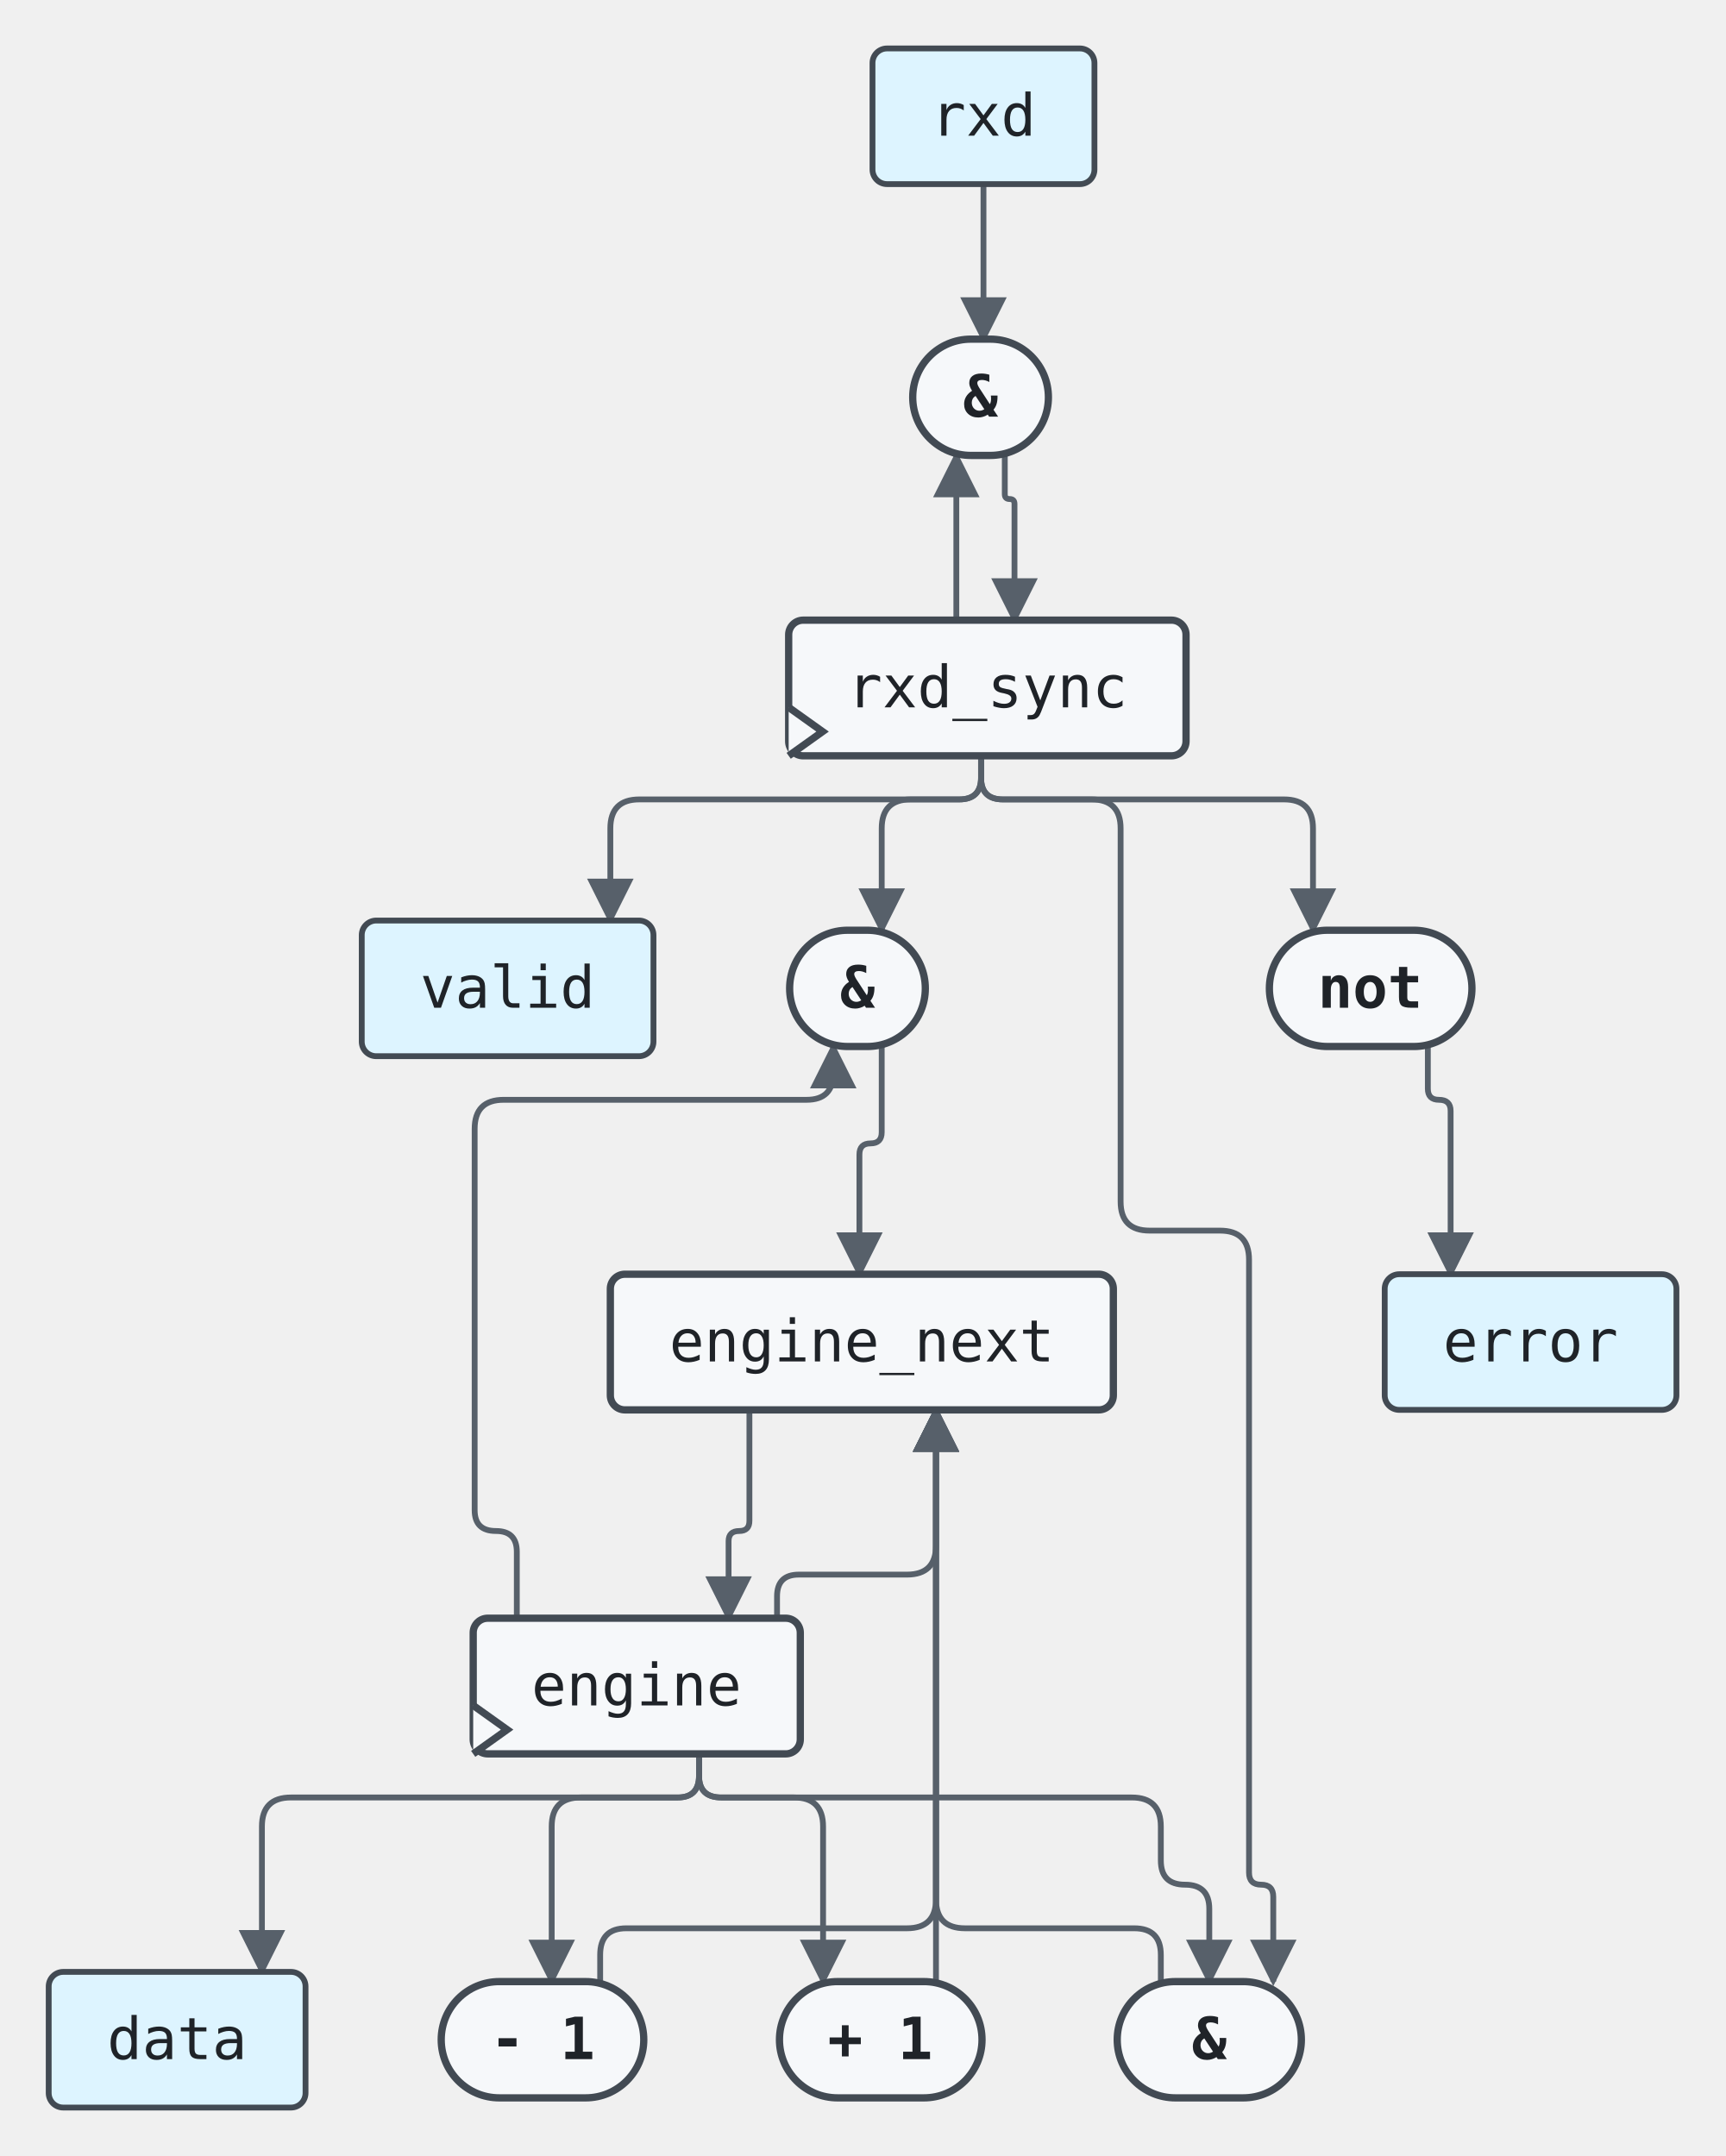
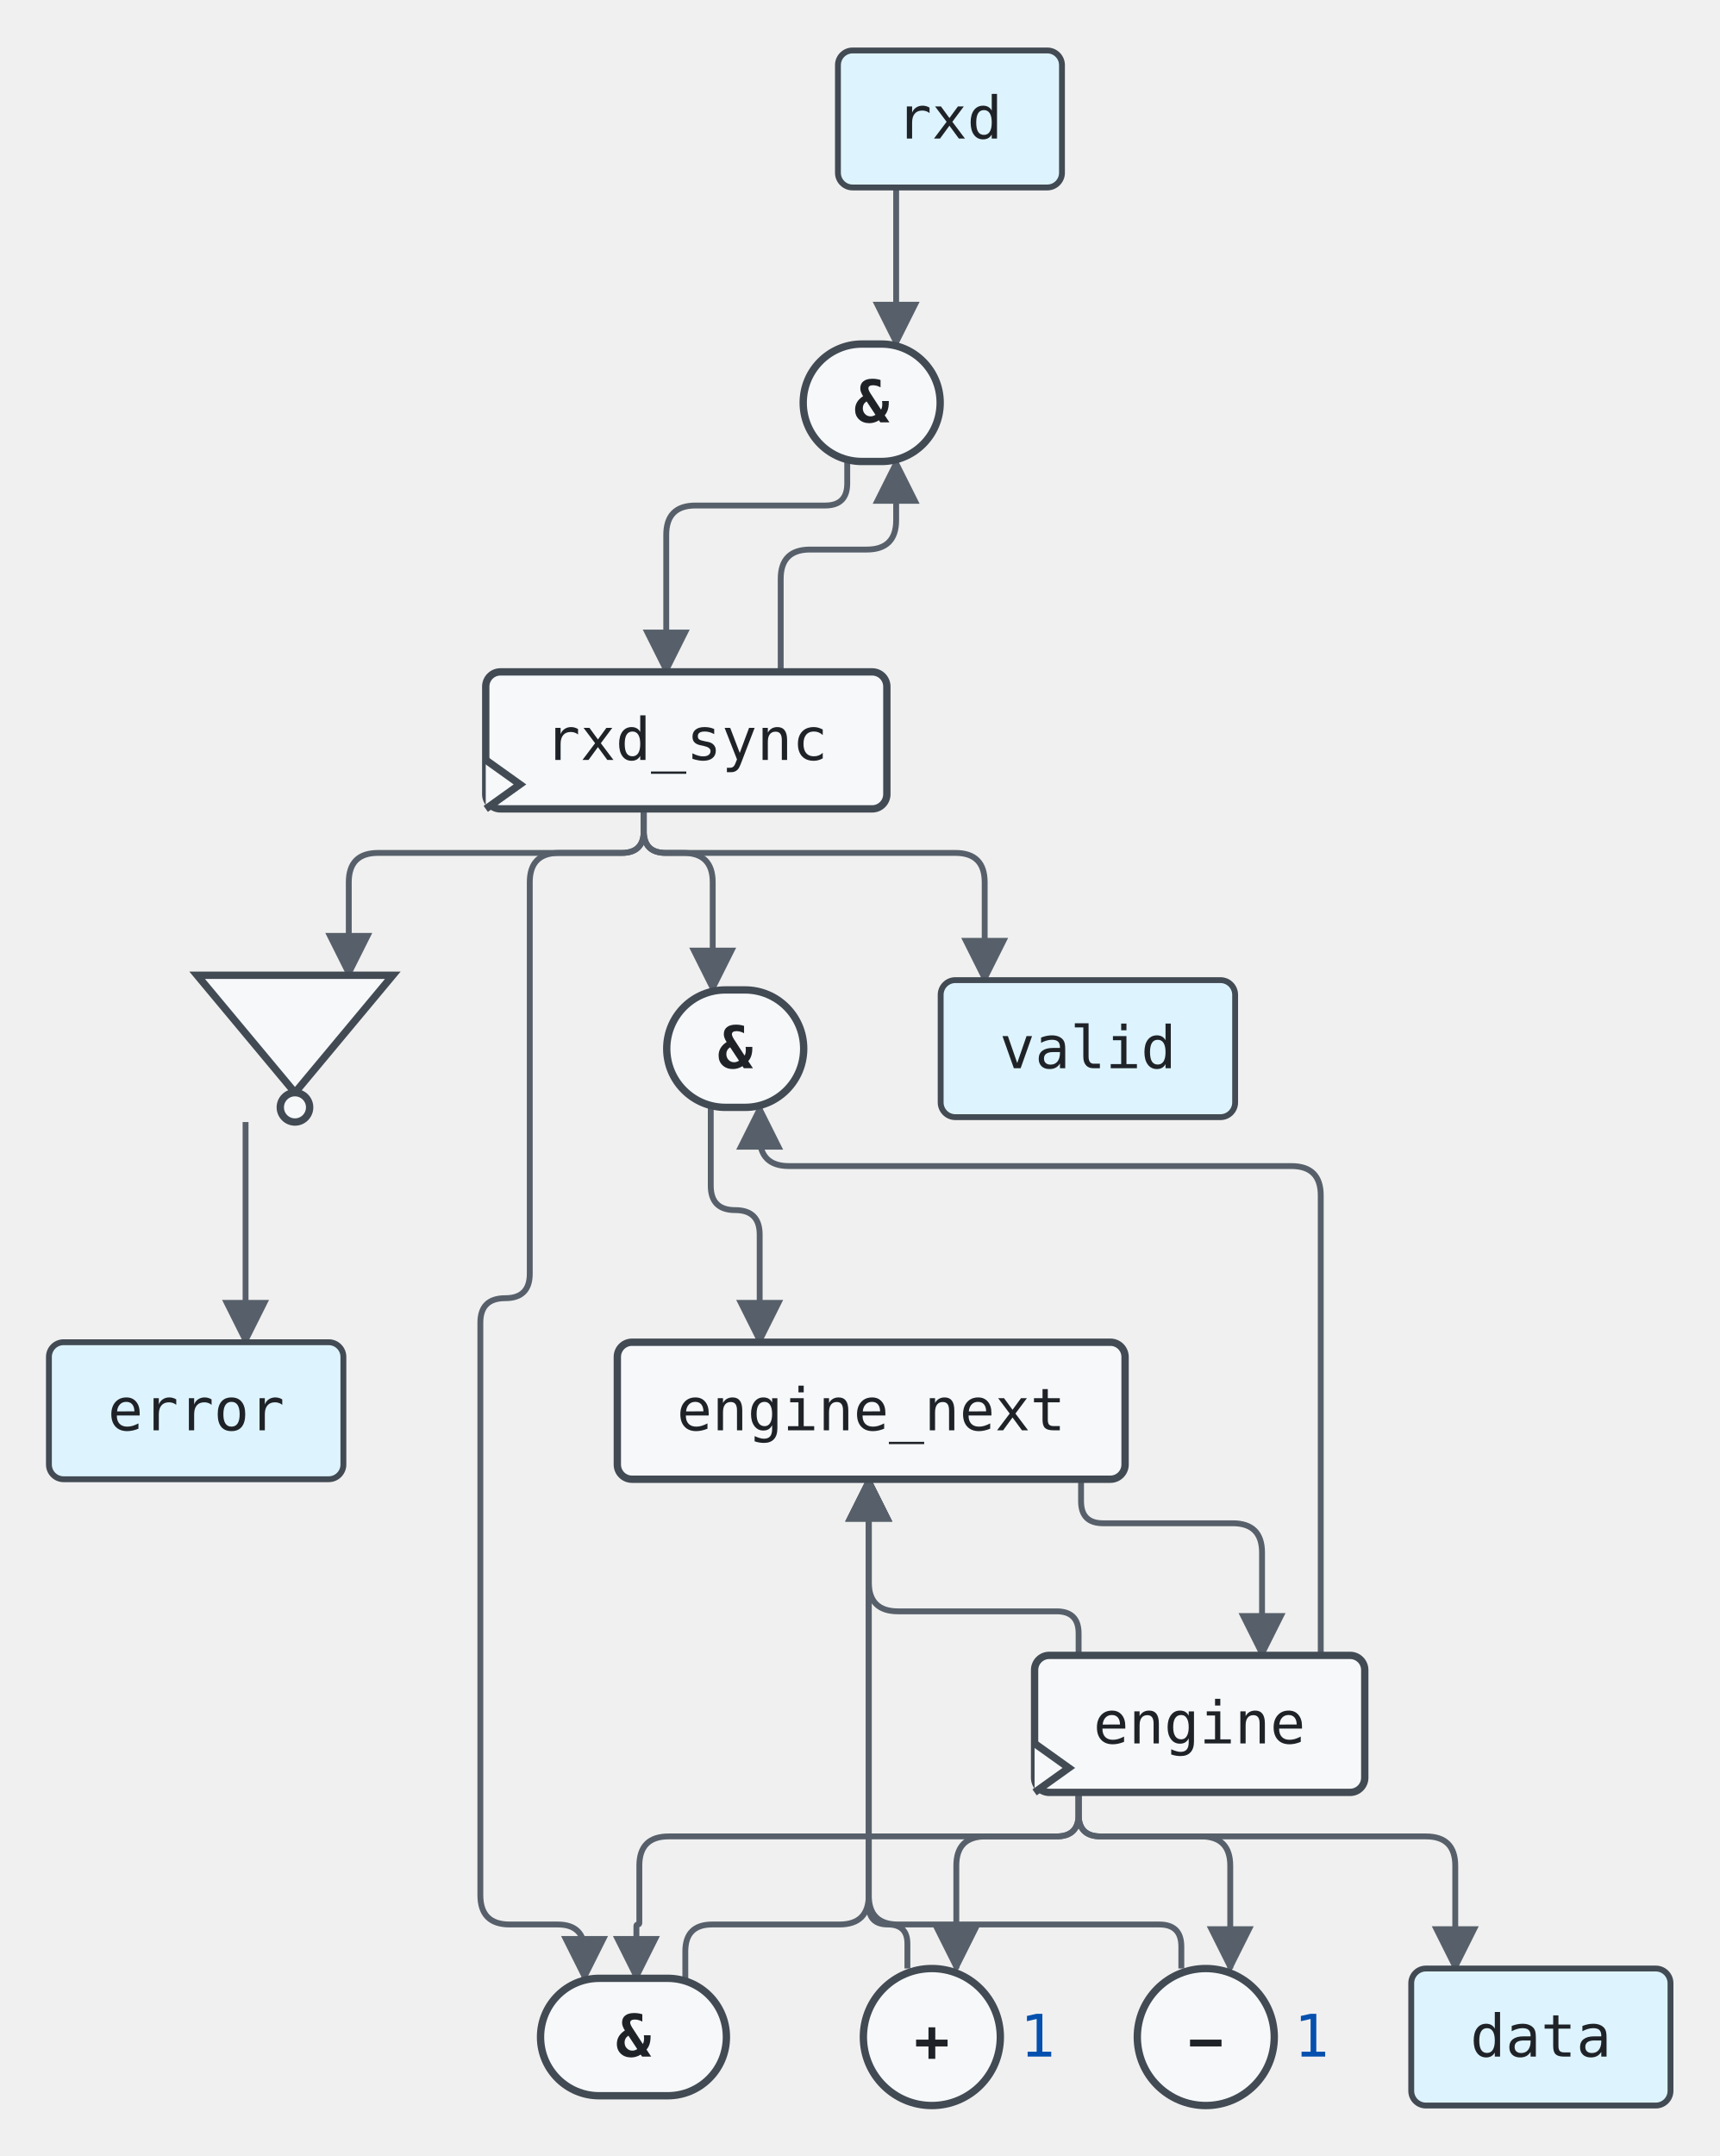
- <svg xmlns="http://www.w3.org/2000/svg" class="vfl-svg" width="356" height="445" viewBox="-10.0 -10.0 355.9 445.0" role="img">
+ <svg xmlns="http://www.w3.org/2000/svg" class="vfl-svg" width="351" height="440" viewBox="-10.0 25.0 351.5 440.0" role="img">
  <style>.vfl-box{fill:#f6f8fa;stroke:#424a53;stroke-width:1.5}.vfl-head{fill:#ddf4ff;stroke:#424a53;stroke-width:1.5}.vfl-ext{fill:#ffffff;stroke:#8c959f;stroke-width:1.2;stroke-dasharray:4 3}.vfl-sep{stroke:#8c959f;stroke-width:1;stroke-dasharray:3 3}.vfl-pin{stroke:#424a53;stroke-width:1.5;fill:#424a53}.vfl-edge{stroke:#57606a;stroke-width:1.2;fill:none}.vfl-arrow{fill:#57606a}.vfl-wire{stroke:#0969da;stroke-width:1.3;fill:none}.vfl-dot{fill:#0969da}.vfl-term{fill:#ddf4ff;stroke:#424a53;stroke-width:1.2}.vfl-small{font-size:10px}.vfl-actual{fill:#0550ae}.vfl-cross{stroke:#cf222e;stroke-width:1.5;fill:none}.vfl-cross-text{fill:#cf222e}.vfl-grid{stroke:#d0d7de;stroke-width:0.8;stroke-dasharray:2 3}.vfl-wave{stroke:#424a53;stroke-width:1.3;fill:none}.vfl-wave-x{fill:url(#vfl-hatch)}.vfl-wave-d0{fill:#ffffff}.vfl-wave-d2{fill:#ffffff}.vfl-wave-d3{fill:#fff8c5}.vfl-wave-d4{fill:#ffebe9}.vfl-wave-d5{fill:#ddf4ff}.vfl-wave-d6{fill:#dafbe1}.vfl-wave-d7{fill:#fbefff}.vfl-wave-d8{fill:#fff1e5}.vfl-wave-d9{fill:#eaeef2}.vfl-gap{fill:#ffffff;stroke:#424a53;stroke-width:1}.vfl-state{fill:#f6f8fa;stroke:#424a53;stroke-width:1.5}.vfl-initial{fill:#ddf4ff;stroke:#0969da;stroke-width:2}.vfl-label-bg{fill:#ffffff}text{font-family:ui-monospace,SFMono-Regular,Menlo,Consolas,'DejaVu Sans Mono','Liberation Mono',monospace;font-size:12px;fill:#1f2328}.vfl-title{font-weight:bold}.vfl-muted{fill:#59636e}a:hover text{text-decoration:underline}@media (prefers-color-scheme:dark){.vfl-box{fill:#151b23;stroke:#9198a1}.vfl-head{fill:#0c2d6b;stroke:#9198a1}.vfl-ext{fill:#0d1117;stroke:#656c76}.vfl-sep{stroke:#656c76}.vfl-pin{stroke:#9198a1;fill:#9198a1}.vfl-edge{stroke:#9198a1}.vfl-arrow{fill:#9198a1}.vfl-wire{stroke:#4493f8}.vfl-dot{fill:#4493f8}.vfl-term{fill:#0c2d6b;stroke:#9198a1}.vfl-actual{fill:#79c0ff}.vfl-cross{stroke:#ff7b72}.vfl-cross-text{fill:#ff7b72}.vfl-grid{stroke:#3d444d}.vfl-wave{stroke:#9198a1}.vfl-wave-d0{fill:#151b23}.vfl-wave-d2{fill:#151b23}.vfl-wave-d3{fill:#3b2e00}.vfl-wave-d4{fill:#4c1d1d}.vfl-wave-d5{fill:#0c2d6b}.vfl-wave-d6{fill:#0f3a1d}.vfl-wave-d7{fill:#3a1d4c}.vfl-wave-d8{fill:#4a2a10}.vfl-wave-d9{fill:#262c36}.vfl-gap{fill:#0d1117;stroke:#9198a1}.vfl-state{fill:#151b23;stroke:#9198a1}.vfl-initial{fill:#0c2d6b;stroke:#4493f8}.vfl-label-bg{fill:#0d1117}text{fill:#f0f6fc}.vfl-muted{fill:#9198a1}}</style>
  <defs>
    <marker id="vfl-arrow" viewBox="0 0 10 10" refX="9" refY="5" markerWidth="8" markerHeight="8" orient="auto-start-reverse">
      <path class="vfl-arrow" d="M0,0L10,5L0,10z" />
    </marker>
  </defs>
-   <path class="vfl-edge" marker-end="url(#vfl-arrow)" d="M192.9,28.0L192.9,60.0" />
-   <path class="vfl-edge" marker-end="url(#vfl-arrow)" d="M134.2,352.0L134.2,356.5Q134.2,361.0 129.8,361.0L50.0,361.0Q44.0,361.0 44.0,367.0L44.0,397.0" />
-   <path class="vfl-edge" marker-end="url(#vfl-arrow)" d="M150.3,324.0L150.3,319.5Q150.3,315.0 154.8,315.0L177.1,315.0Q183.1,315.0 183.1,309.0L183.1,281.0" />
-   <path class="vfl-edge" marker-end="url(#vfl-arrow)" d="M134.2,352.0L134.2,356.5Q134.2,361.0 129.8,361.0L109.8,361.0Q103.8,361.0 103.8,367.0L103.8,399.0" />
-   <path class="vfl-edge" marker-end="url(#vfl-arrow)" d="M96.6,324.0L96.6,310.3Q96.6,306.0 92.3,306.0L92.3,306.0Q87.9,306.0 87.9,301.7L87.9,223.0Q87.9,217.0 93.9,217.0L156.4,217.0Q161.9,217.0 161.9,211.5L161.9,206.0" />
-   <path class="vfl-edge" marker-end="url(#vfl-arrow)" d="M134.2,352.0L134.2,356.5Q134.2,361.0 138.8,361.0L223.5,361.0Q229.5,361.0 229.5,367.0L229.5,374.0Q229.5,379.0 234.5,379.0L234.5,379.0Q239.5,379.0 239.5,384.0L239.5,399.0" />
-   <path class="vfl-edge" marker-end="url(#vfl-arrow)" d="M134.2,352.0L134.2,356.5Q134.2,361.0 138.8,361.0L153.8,361.0Q159.8,361.0 159.8,367.0L159.8,399.0" />
-   <path class="vfl-edge" marker-end="url(#vfl-arrow)" d="M144.6,281.0L144.6,303.9Q144.6,306.0 142.5,306.0L142.5,306.0Q140.3,306.0 140.3,308.1L140.3,324.0" />
-   <path class="vfl-edge" marker-end="url(#vfl-arrow)" d="M192.4,146.0L192.4,150.5Q192.4,155.0 187.9,155.0L121.9,155.0Q115.9,155.0 115.9,161.0L115.9,180.0" />
-   <path class="vfl-edge" marker-end="url(#vfl-arrow)" d="M187.3,118.0L187.3,84.0" />
-   <path class="vfl-edge" marker-end="url(#vfl-arrow)" d="M192.4,146.0L192.4,150.5Q192.4,155.0 187.9,155.0L177.9,155.0Q171.9,155.0 171.9,161.0L171.9,182.0" />
-   <path class="vfl-edge" marker-end="url(#vfl-arrow)" d="M192.4,146.0L192.4,150.5Q192.4,155.0 196.9,155.0L215.2,155.0Q221.2,155.0 221.2,161.0L221.2,238.0Q221.2,244.0 227.2,244.0L241.7,244.0Q247.7,244.0 247.7,250.0L247.7,376.5Q247.7,379.0 250.2,379.0L250.2,379.0Q252.7,379.0 252.7,381.5L252.7,399.0" />
-   <path class="vfl-edge" marker-end="url(#vfl-arrow)" d="M192.4,146.0L192.4,150.5Q192.4,155.0 196.9,155.0L254.9,155.0Q260.9,155.0 260.9,161.0L260.9,182.0" />
-   <path class="vfl-edge" marker-end="url(#vfl-arrow)" d="M197.3,84.0L197.3,92.0Q197.3,93.0 198.3,93.0L198.3,93.0Q199.3,93.0 199.3,94.0L199.3,118.0" />
-   <path class="vfl-edge" marker-end="url(#vfl-arrow)" d="M113.8,399.0L113.8,393.5Q113.8,388.0 119.2,388.0L177.1,388.0Q183.1,388.0 183.1,382.0L183.1,281.0" />
-   <path class="vfl-edge" marker-end="url(#vfl-arrow)" d="M171.9,206.0L171.9,223.7Q171.9,226.0 169.6,226.0L169.6,226.0Q167.3,226.0 167.3,228.3L167.3,253.0" />
-   <path class="vfl-edge" marker-end="url(#vfl-arrow)" d="M229.5,399.0L229.5,393.5Q229.5,388.0 224.0,388.0L189.1,388.0Q183.1,388.0 183.1,382.0L183.1,281.0" />
-   <path class="vfl-edge" marker-end="url(#vfl-arrow)" d="M183.1,399.0L183.1,281.0" />
-   <path class="vfl-edge" marker-end="url(#vfl-arrow)" d="M284.6,206.0L284.6,214.7Q284.6,217.0 286.9,217.0L286.9,217.0Q289.3,217.0 289.3,219.3L289.3,253.0" />
-   <rect class="vfl-term" x="170.0" y="0.0" width="45.8" height="28.0" rx="3" />
-   <text x="192.9" y="18.0" text-anchor="middle">rxd</text>
-   <rect class="vfl-term" x="0.0" y="397.0" width="53.0" height="28.0" rx="3" />
-   <text x="26.5" y="415.0" text-anchor="middle">data</text>
-   <rect class="vfl-term" x="64.6" y="180.0" width="60.2" height="28.0" rx="3" />
-   <text x="94.7" y="198.0" text-anchor="middle">valid</text>
-   <rect class="vfl-term" x="275.7" y="253.0" width="60.2" height="28.0" rx="3" />
-   <text x="305.8" y="271.0" text-anchor="middle">error</text>
-   <rect class="vfl-box" x="87.6" y="324.0" width="67.5" height="28.0" rx="3" />
-   <text x="121.3" y="342.0" text-anchor="middle">engine</text>
+   <path class="vfl-edge" marker-end="url(#vfl-arrow)" d="M173.2,63.0L173.2,95.0" />
+   <path class="vfl-edge" marker-end="url(#vfl-arrow)" d="M210.5,391.0L210.5,395.5Q210.5,400.0 215.0,400.0L281.5,400.0Q287.5,400.0 287.5,406.0L287.5,427.0" />
+   <path class="vfl-edge" marker-end="url(#vfl-arrow)" d="M210.5,363.0L210.5,358.5Q210.5,354.0 206.0,354.0L173.6,354.0Q167.6,354.0 167.6,348.0L167.6,327.0" />
+   <path class="vfl-edge" marker-end="url(#vfl-arrow)" d="M210.5,391.0L210.5,395.5Q210.5,400.0 215.0,400.0L235.5,400.0Q241.5,400.0 241.5,406.0L241.5,427.0" />
+   <path class="vfl-edge" marker-end="url(#vfl-arrow)" d="M260.0,363.0L260.0,269.0Q260.0,263.0 254.0,263.0L151.3,263.0Q145.3,263.0 145.3,257.0L145.3,251.0" />
+   <path class="vfl-edge" marker-end="url(#vfl-arrow)" d="M210.5,391.0L210.5,395.5Q210.5,400.0 206.0,400.0L126.7,400.0Q120.7,400.0 120.7,406.0L120.7,417.7Q120.7,418.0 120.4,418.0L120.4,418.0Q120.1,418.0 120.1,418.3L120.1,429.0" />
+   <path class="vfl-edge" marker-end="url(#vfl-arrow)" d="M210.5,391.0L210.5,395.5Q210.5,400.0 206.0,400.0L191.5,400.0Q185.5,400.0 185.5,406.0L185.5,427.0" />
+   <path class="vfl-edge" marker-end="url(#vfl-arrow)" d="M211.0,327.0L211.0,331.5Q211.0,336.0 215.5,336.0L242.0,336.0Q248.0,336.0 248.0,342.0L248.0,363.0" />
+   <path class="vfl-edge" marker-end="url(#vfl-arrow)" d="M121.6,190.0L121.6,194.5Q121.6,199.0 126.1,199.0L185.3,199.0Q191.3,199.0 191.3,205.0L191.3,225.0" />
+   <path class="vfl-edge" marker-end="url(#vfl-arrow)" d="M149.6,162.0L149.6,143.0Q149.6,137.0 155.6,137.0L167.2,137.0Q173.2,137.0 173.2,131.0L173.2,119.0" />
+   <path class="vfl-edge" marker-end="url(#vfl-arrow)" d="M121.6,190.0L121.6,194.5Q121.6,199.0 126.1,199.0L129.7,199.0Q135.7,199.0 135.7,205.0L135.7,227.0" />
+   <path class="vfl-edge" marker-end="url(#vfl-arrow)" d="M121.6,190.0L121.6,194.5Q121.6,199.0 117.1,199.0L104.3,199.0Q98.3,199.0 98.3,205.0L98.3,285.0Q98.3,290.0 93.3,290.0L93.3,290.0Q88.2,290.0 88.2,295.0L88.2,412.0Q88.2,418.0 94.2,418.0L104.0,418.0Q109.5,418.0 109.5,423.5L109.5,429.0" />
+   <path class="vfl-edge" marker-end="url(#vfl-arrow)" d="M121.6,190.0L121.6,194.5Q121.6,199.0 117.1,199.0L67.3,199.0Q61.3,199.0 61.3,205.0L61.3,224.0" />
+   <path class="vfl-edge" marker-end="url(#vfl-arrow)" d="M163.2,119.0L163.2,123.5Q163.2,128.0 158.7,128.0L132.2,128.0Q126.2,128.0 126.2,134.0L126.2,162.0" />
+   <path class="vfl-edge" marker-end="url(#vfl-arrow)" d="M231.5,427.0L231.5,422.5Q231.5,418.0 227.0,418.0L173.6,418.0Q167.6,418.0 167.6,412.0L167.6,327.0" />
+   <path class="vfl-edge" marker-end="url(#vfl-arrow)" d="M135.3,251.0L135.3,267.0Q135.3,272.0 140.3,272.0L140.3,272.0Q145.3,272.0 145.3,277.0L145.3,299.0" />
+   <path class="vfl-edge" marker-end="url(#vfl-arrow)" d="M130.1,429.0L130.1,423.5Q130.1,418.0 135.6,418.0L161.6,418.0Q167.6,418.0 167.6,412.0L167.6,327.0" />
+   <path class="vfl-edge" marker-end="url(#vfl-arrow)" d="M175.5,427.0L175.5,421.9Q175.5,418.0 171.5,418.0L171.5,418.0Q167.6,418.0 167.6,414.1L167.6,327.0" />
+   <path class="vfl-edge" marker-end="url(#vfl-arrow)" d="M40.2,254.0L40.2,299.0" />
+   <rect class="vfl-term" x="161.3" y="35.0" width="45.8" height="28.0" rx="3" />
+   <text x="184.1" y="53.0" text-anchor="middle">rxd</text>
+   <rect class="vfl-term" x="278.5" y="427.0" width="53.0" height="28.0" rx="3" />
+   <text x="305.0" y="445.0" text-anchor="middle">data</text>
+   <rect class="vfl-term" x="182.3" y="225.0" width="60.2" height="28.0" rx="3" />
+   <text x="212.4" y="243.0" text-anchor="middle">valid</text>
+   <rect class="vfl-term" x="0.0" y="299.0" width="60.2" height="28.0" rx="3" />
+   <text x="30.1" y="317.0" text-anchor="middle">error</text>
+   <rect class="vfl-box" x="201.5" y="363.0" width="67.5" height="28.0" rx="3" />
+   <text x="235.2" y="381.0" text-anchor="middle">engine</text>
  <g>
-     <path class="vfl-box" d="M87.6,342.0L94.6,347.0L87.6,352.0" />
+     <path class="vfl-box" d="M201.5,381.0L208.5,386.0L201.5,391.0" />
  </g>
-   <rect class="vfl-box" x="115.9" y="253.0" width="103.8" height="28.0" rx="3" />
-   <text x="167.8" y="271.0" text-anchor="middle">engine_next</text>
-   <rect class="vfl-box" x="152.7" y="118.0" width="82.0" height="28.0" rx="3" />
-   <text x="193.7" y="136.0" text-anchor="middle">rxd_sync</text>
+   <rect class="vfl-box" x="116.2" y="299.0" width="103.8" height="28.0" rx="3" />
+   <text x="168.1" y="317.0" text-anchor="middle">engine_next</text>
+   <rect class="vfl-box" x="89.3" y="162.0" width="82.0" height="28.0" rx="3" />
+   <text x="130.3" y="180.0" text-anchor="middle">rxd_sync</text>
  <g>
-     <path class="vfl-box" d="M152.7,136.0L159.7,141.0L152.7,146.0" />
+     <path class="vfl-box" d="M89.3,180.0L96.3,185.0L89.3,190.0" />
  </g>
-   <rect class="vfl-box" x="178.3" y="60.0" width="28.0" height="24.0" rx="12.0" />
-   <text x="192.3" y="76.0" text-anchor="middle" class="vfl-title">&amp;</text>
-   <rect class="vfl-box" x="81.0" y="399.0" width="41.8" height="24.0" rx="12.0" />
-   <text x="101.9" y="415.0" text-anchor="middle" class="vfl-title">- 1</text>
-   <rect class="vfl-box" x="152.9" y="182.0" width="28.0" height="24.0" rx="12.0" />
-   <text x="166.9" y="198.0" text-anchor="middle" class="vfl-title">&amp;</text>
-   <rect class="vfl-box" x="220.5" y="399.0" width="38.0" height="24.0" rx="12.0" />
-   <text x="239.5" y="415.0" text-anchor="middle" class="vfl-title">&amp;</text>
-   <rect class="vfl-box" x="150.8" y="399.0" width="41.8" height="24.0" rx="12.0" />
-   <text x="171.6" y="415.0" text-anchor="middle" class="vfl-title">+ 1</text>
-   <rect class="vfl-box" x="251.9" y="182.0" width="41.8" height="24.0" rx="12.0" />
-   <text x="272.7" y="198.0" text-anchor="middle" class="vfl-title">not</text>
+   <rect class="vfl-box" x="154.2" y="95.0" width="28.0" height="24.0" rx="12.0" />
+   <text x="168.2" y="111.0" text-anchor="middle" class="vfl-title">&amp;</text>
+   <circle class="vfl-box" cx="236.5" cy="441.0" r="14.0" />
+   <text x="236.5" y="446.0" text-anchor="middle" class="vfl-title">−</text>
+   <text x="254.5" y="445.0" text-anchor="start" class="vfl-actual">1</text>
+   <rect class="vfl-box" x="126.3" y="227.0" width="28.0" height="24.0" rx="12.0" />
+   <text x="140.3" y="243.0" text-anchor="middle" class="vfl-title">&amp;</text>
+   <rect class="vfl-box" x="100.5" y="429.0" width="38.0" height="24.0" rx="12.0" />
+   <text x="119.5" y="445.0" text-anchor="middle" class="vfl-title">&amp;</text>
+   <circle class="vfl-box" cx="180.5" cy="441.0" r="14.0" />
+   <text x="180.5" y="446.0" text-anchor="middle" class="vfl-title">+</text>
+   <text x="198.5" y="445.0" text-anchor="start" class="vfl-actual">1</text>
+   <path class="vfl-box" d="M30.3,224.0H70.3L50.3,248.0Z" />
+   <circle class="vfl-box" cx="50.3" cy="251.0" r="3" />
</svg>
